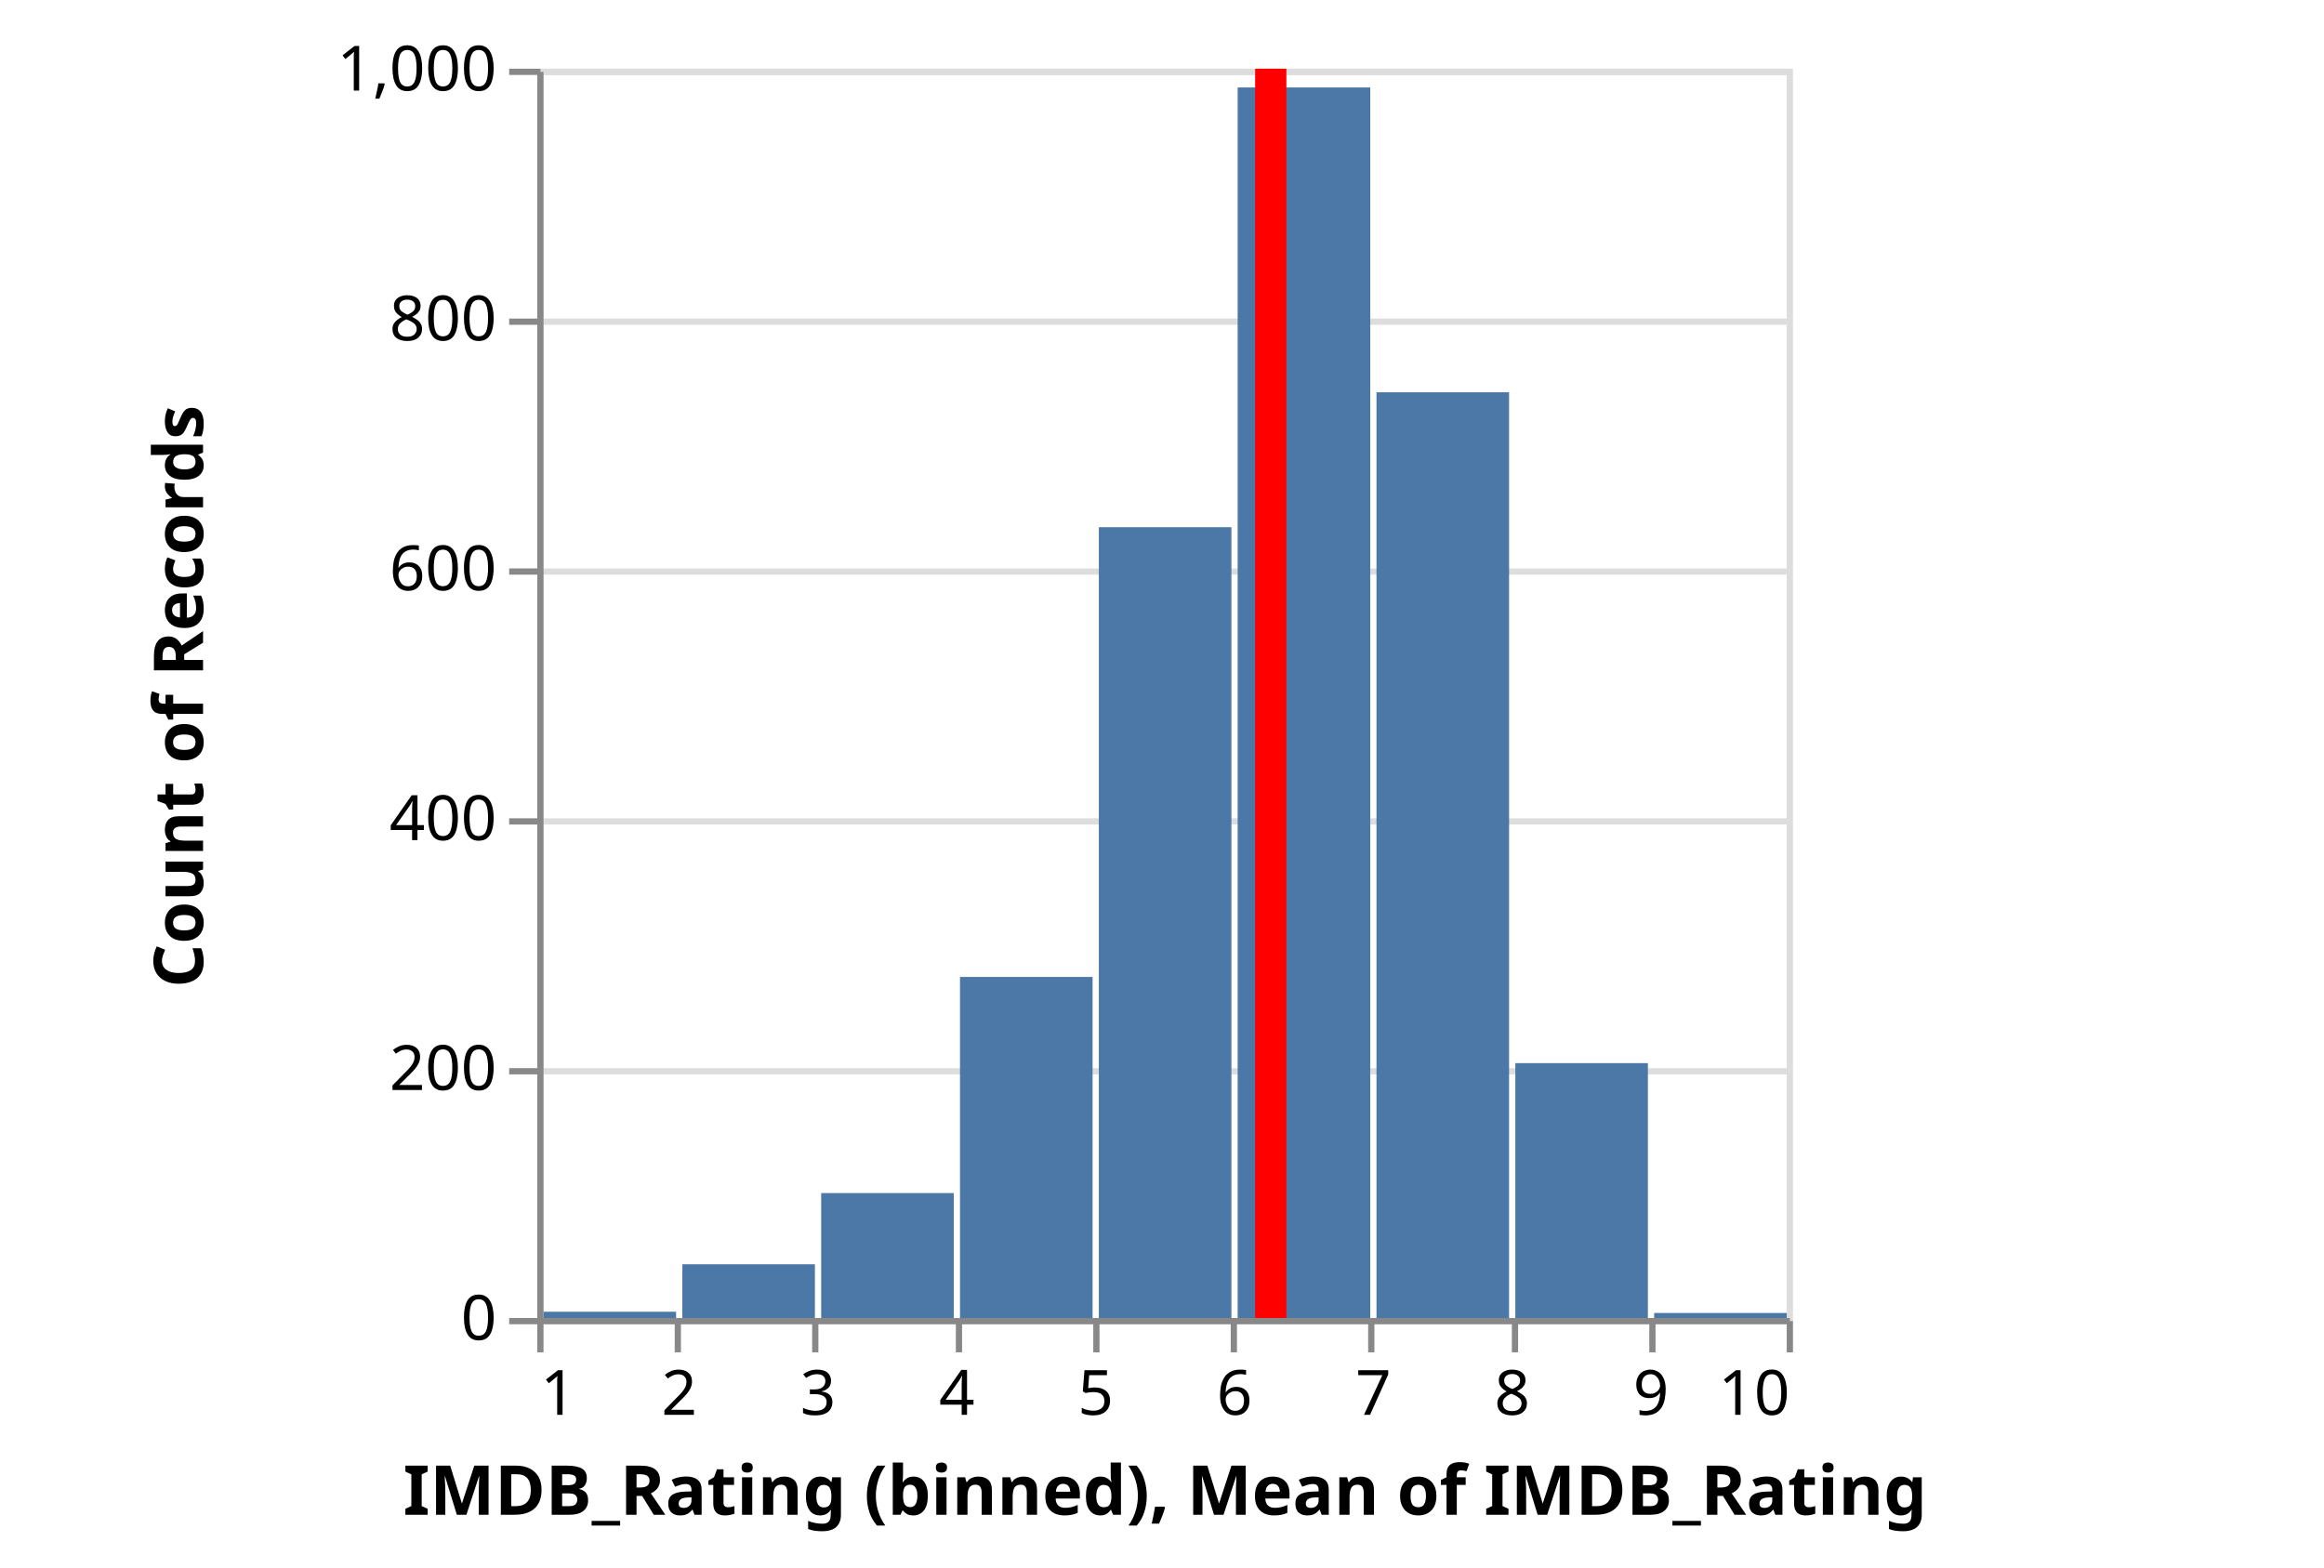
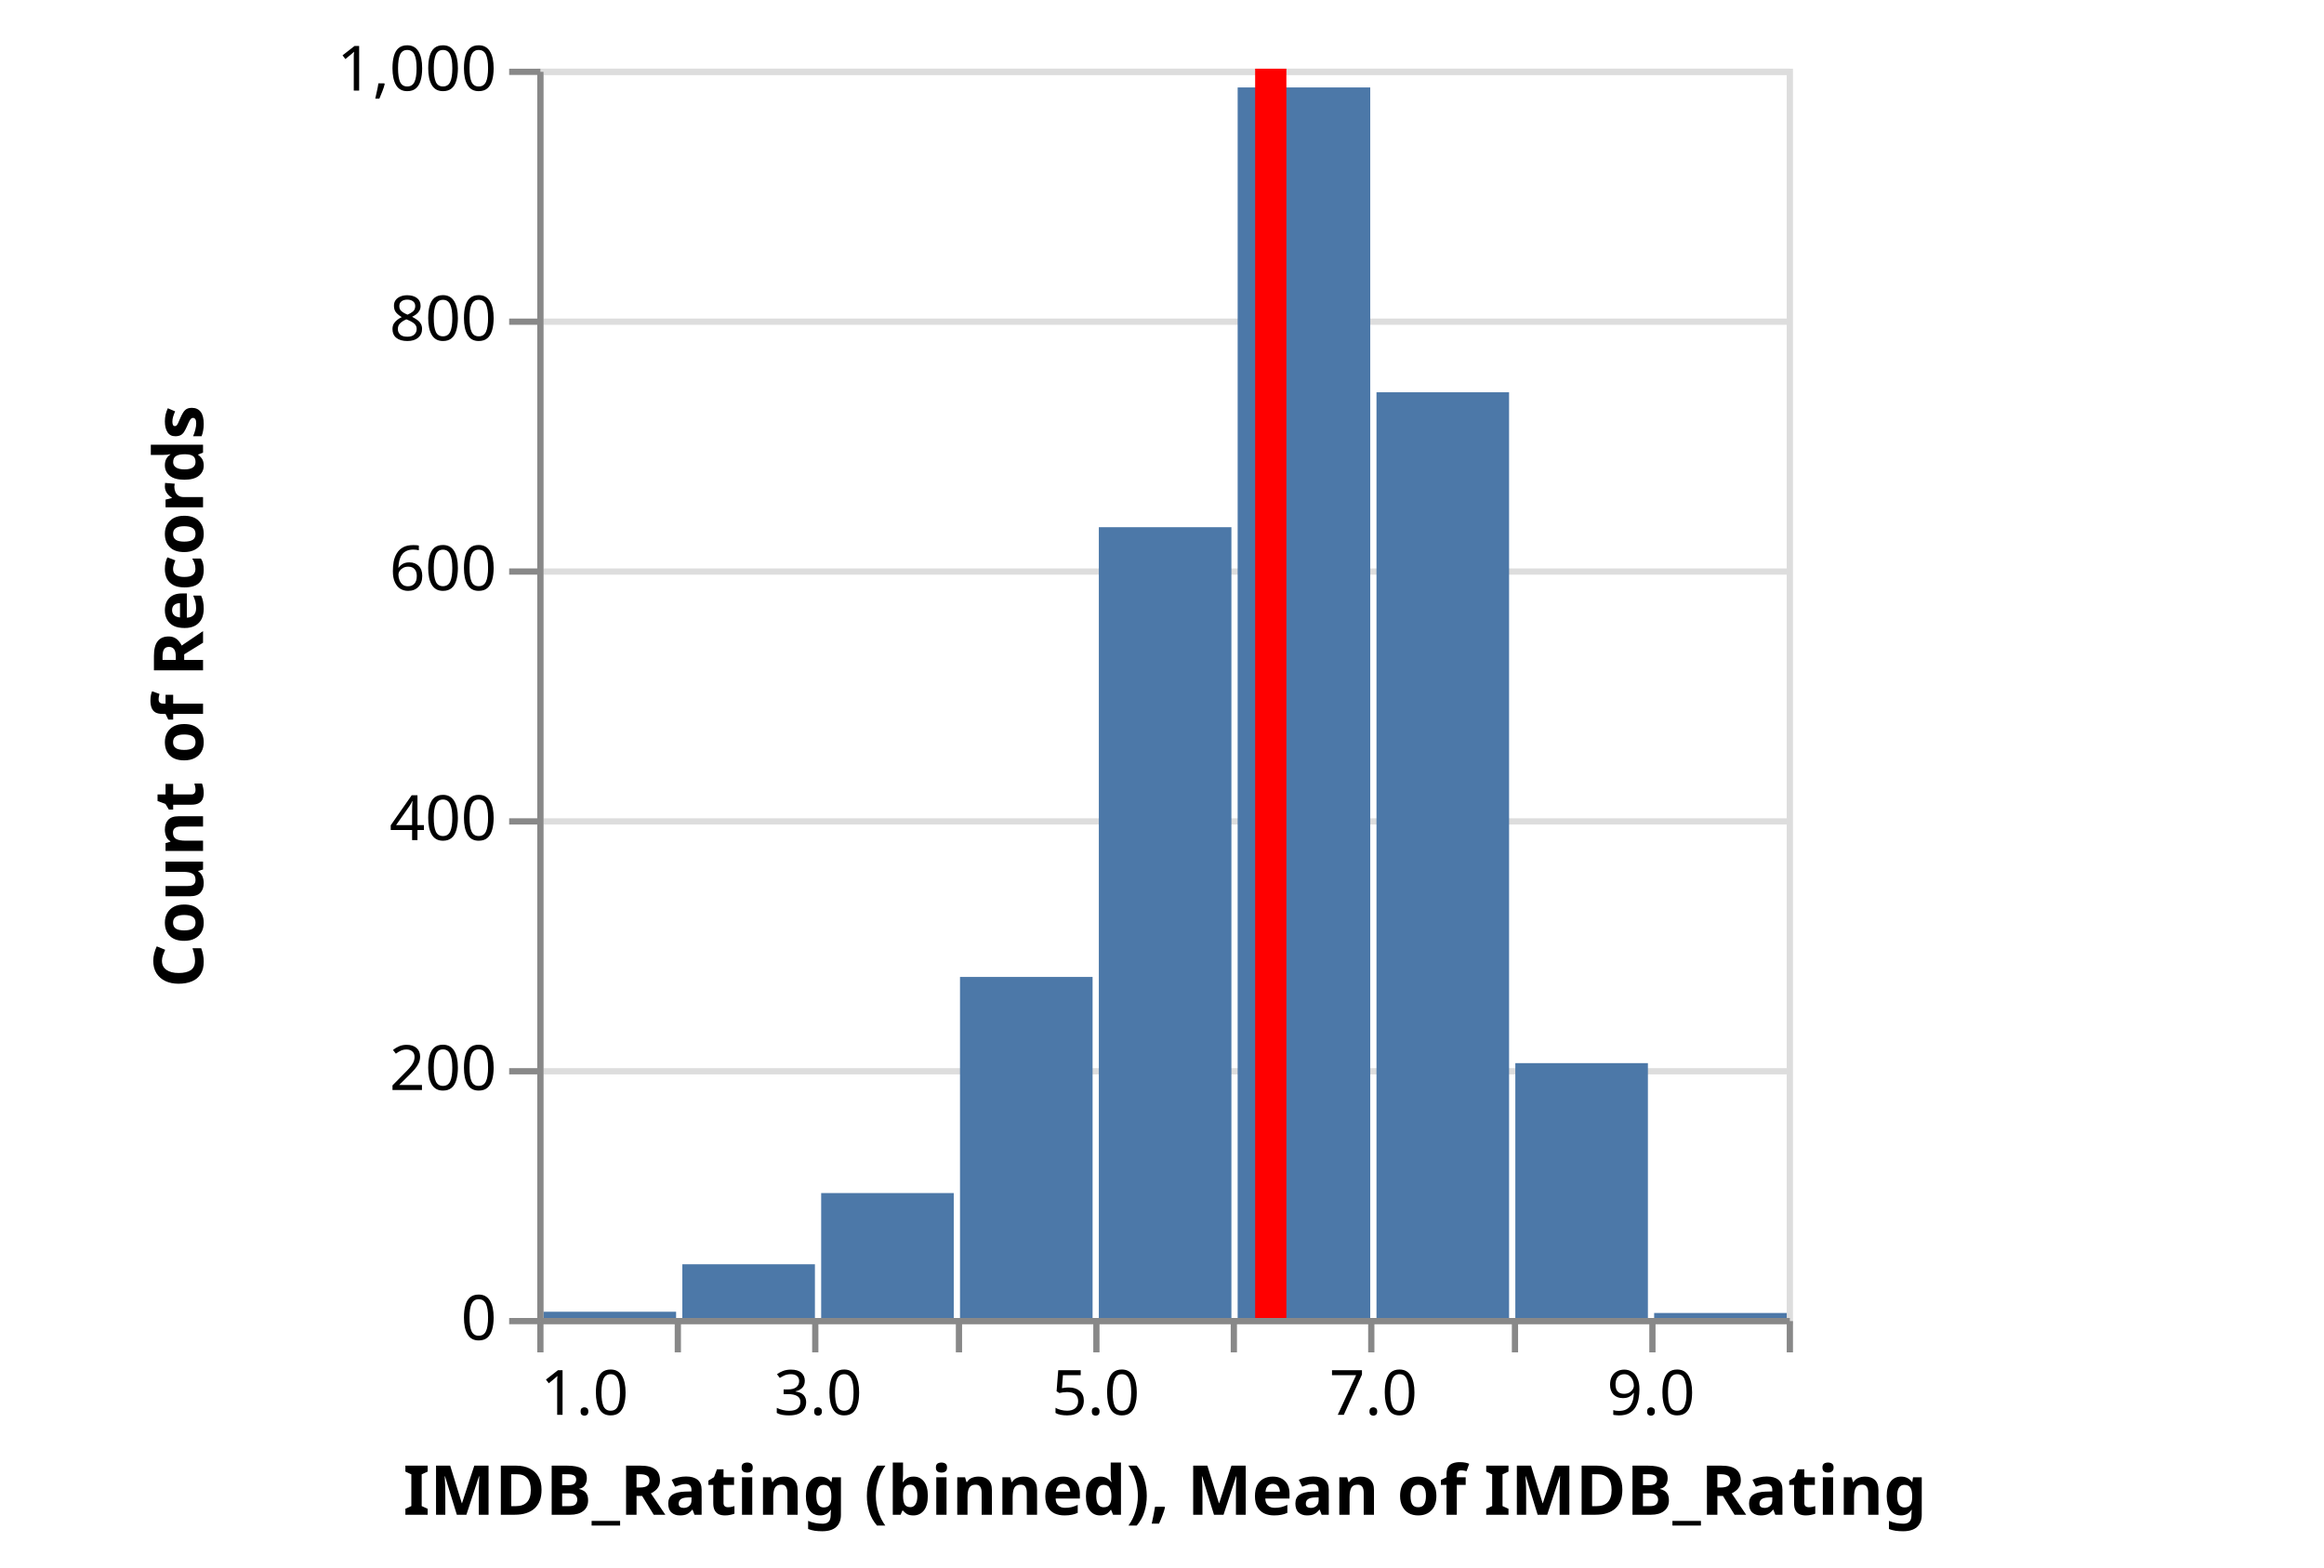
<svg xmlns="http://www.w3.org/2000/svg" class="marks" width="372" height="251" viewBox="0 0 372 251" version="1.1">
  <g transform="translate(86,11)">
    <g class="mark-group role-frame root">
      <g transform="translate(0,0)">
        <path class="background" d="M0.5,0.5h200v200h-200Z" style="fill: none; stroke: #ddd;" />
        <g>
          <g class="mark-group role-axis">
            <g transform="translate(0.5,0.5)">
              <path class="background" d="M0,0h0v0h0Z" style="pointer-events: none; fill: none;" />
              <g>
                <g class="mark-rule role-axis-grid" style="pointer-events: none;">
                  <line transform="translate(0,200)" x2="200" y2="0" style="fill: none; stroke: #ddd; stroke-width: 1; opacity: 1;" />
                  <line transform="translate(0,160)" x2="200" y2="0" style="fill: none; stroke: #ddd; stroke-width: 1; opacity: 1;" />
                  <line transform="translate(0,120)" x2="200" y2="0" style="fill: none; stroke: #ddd; stroke-width: 1; opacity: 1;" />
                  <line transform="translate(0,80)" x2="200" y2="0" style="fill: none; stroke: #ddd; stroke-width: 1; opacity: 1;" />
                  <line transform="translate(0,40)" x2="200" y2="0" style="fill: none; stroke: #ddd; stroke-width: 1; opacity: 1;" />
                  <line transform="translate(0,0)" x2="200" y2="0" style="fill: none; stroke: #ddd; stroke-width: 1; opacity: 1;" />
                </g>
              </g>
            </g>
          </g>
          <g class="mark-rect role-mark layer_0_marks">
            <path d="M112.111,3h21.222v197h-21.222Z" style="fill: #4c78a8;" />
            <path d="M-22.222,157.4h1v42.6h-1Z" style="fill: none;" />
            <path d="M45.444,180h21.222v20h-21.222Z" style="fill: #4c78a8;" />
            <path d="M134.333,51.8h21.222v148.2h-21.222Z" style="fill: #4c78a8;" />
            <path d="M89.889,73.4h21.222v126.6h-21.222Z" style="fill: #4c78a8;" />
            <path d="M156.556,159.2h21.222v40.8h-21.222Z" style="fill: #4c78a8;" />
            <path d="M23.222,191.4h21.222v8.6h-21.222Z" style="fill: #4c78a8;" />
            <path d="M67.667,145.4h21.222v54.6h-21.222Z" style="fill: #4c78a8;" />
            <path d="M178.778,199.2h21.222v0.8h-21.222Z" style="fill: #4c78a8;" />
            <path d="M1,199h21.222v1h-21.222Z" style="fill: #4c78a8;" />
          </g>
          <g class="mark-rule role-mark layer_1_marks">
            <line transform="translate(117.4104,200)" x2="0" y2="-200" style="fill: none; stroke: red; stroke-width: 5;" />
          </g>
          <g class="mark-group role-axis">
            <g transform="translate(0.5,200.5)">
              <path class="background" d="M0,0h0v0h0Z" style="pointer-events: none; fill: none;" />
              <g>
                <g class="mark-rule role-axis-tick" style="pointer-events: none;">
                  <line transform="translate(0,0)" x2="0" y2="5" style="fill: none; stroke: #888; stroke-width: 1; opacity: 1;" />
                  <line transform="translate(22,0)" x2="0" y2="5" style="fill: none; stroke: #888; stroke-width: 1; opacity: 1;" />
                  <line transform="translate(44,0)" x2="0" y2="5" style="fill: none; stroke: #888; stroke-width: 1; opacity: 1;" />
                  <line transform="translate(67,0)" x2="0" y2="5" style="fill: none; stroke: #888; stroke-width: 1; opacity: 1;" />
                  <line transform="translate(89,0)" x2="0" y2="5" style="fill: none; stroke: #888; stroke-width: 1; opacity: 1;" />
                  <line transform="translate(111,0)" x2="0" y2="5" style="fill: none; stroke: #888; stroke-width: 1; opacity: 1;" />
                  <line transform="translate(133,0)" x2="0" y2="5" style="fill: none; stroke: #888; stroke-width: 1; opacity: 1;" />
                  <line transform="translate(156,0)" x2="0" y2="5" style="fill: none; stroke: #888; stroke-width: 1; opacity: 1;" />
                  <line transform="translate(178,0)" x2="0" y2="5" style="fill: none; stroke: #888; stroke-width: 1; opacity: 1;" />
                  <line transform="translate(200,0)" x2="0" y2="5" style="fill: none; stroke: #888; stroke-width: 1; opacity: 1;" />
                </g>
                <g class="mark-text role-axis-label" style="pointer-events: none;">
-                   <text text-anchor="start" transform="translate(0,15)" style="font-family: sans-serif; font-size: 10px; fill: #000; opacity: 1;">1</text>
-                   <text text-anchor="middle" transform="translate(22.22222,15)" style="font-family: sans-serif; font-size: 10px; fill: #000; opacity: 1;">2</text>
-                   <text text-anchor="middle" transform="translate(44.44444,15)" style="font-family: sans-serif; font-size: 10px; fill: #000; opacity: 1;">3</text>
-                   <text text-anchor="middle" transform="translate(66.66667,15)" style="font-family: sans-serif; font-size: 10px; fill: #000; opacity: 1;">4</text>
-                   <text text-anchor="middle" transform="translate(88.88889,15)" style="font-family: sans-serif; font-size: 10px; fill: #000; opacity: 1;">5</text>
-                   <text text-anchor="middle" transform="translate(111.1111,15)" style="font-family: sans-serif; font-size: 10px; fill: #000; opacity: 1;">6</text>
-                   <text text-anchor="middle" transform="translate(133.3333,15)" style="font-family: sans-serif; font-size: 10px; fill: #000; opacity: 1;">7</text>
-                   <text text-anchor="middle" transform="translate(155.5556,15)" style="font-family: sans-serif; font-size: 10px; fill: #000; opacity: 1;">8</text>
-                   <text text-anchor="middle" transform="translate(177.7778,15)" style="font-family: sans-serif; font-size: 10px; fill: #000; opacity: 1;">9</text>
-                   <text text-anchor="end" transform="translate(200,15)" style="font-family: sans-serif; font-size: 10px; fill: #000; opacity: 1;">10</text>
+                   <text text-anchor="start" transform="translate(0,15)" style="font-family: sans-serif; font-size: 10px; fill: #000; opacity: 1;">1.0</text>
+                   <text text-anchor="middle" transform="translate(22.22222,15)" style="font-family: sans-serif; font-size: 10px; fill: #000; opacity: 0;">2.0</text>
+                   <text text-anchor="middle" transform="translate(44.44444,15)" style="font-family: sans-serif; font-size: 10px; fill: #000; opacity: 1;">3.0</text>
+                   <text text-anchor="middle" transform="translate(66.66667,15)" style="font-family: sans-serif; font-size: 10px; fill: #000; opacity: 0;">4.0</text>
+                   <text text-anchor="middle" transform="translate(88.88889,15)" style="font-family: sans-serif; font-size: 10px; fill: #000; opacity: 1;">5.0</text>
+                   <text text-anchor="middle" transform="translate(111.1111,15)" style="font-family: sans-serif; font-size: 10px; fill: #000; opacity: 0;">6.0</text>
+                   <text text-anchor="middle" transform="translate(133.3333,15)" style="font-family: sans-serif; font-size: 10px; fill: #000; opacity: 1;">7.0</text>
+                   <text text-anchor="middle" transform="translate(155.5556,15)" style="font-family: sans-serif; font-size: 10px; fill: #000; opacity: 0;">8.0</text>
+                   <text text-anchor="middle" transform="translate(177.7778,15)" style="font-family: sans-serif; font-size: 10px; fill: #000; opacity: 1;">9.0</text>
+                   <text text-anchor="end" transform="translate(200,15)" style="font-family: sans-serif; font-size: 10px; fill: #000; opacity: 0;">10.0</text>
                </g>
                <g class="mark-rule role-axis-domain" style="pointer-events: none;">
                  <line transform="translate(0,0)" x2="200" y2="0" style="fill: none; stroke: #888; stroke-width: 1; opacity: 1;" />
                </g>
                <g class="mark-text role-axis-title" style="pointer-events: none;">
                  <text text-anchor="middle" transform="translate(100,31)" style="font-family: sans-serif; font-size: 11px; font-weight: bold; fill: #000; opacity: 1;">IMDB_Rating (binned), Mean of IMDB_Rating</text>
                </g>
              </g>
            </g>
          </g>
          <g class="mark-group role-axis">
            <g transform="translate(0.5,0.5)">
              <path class="background" d="M0,0h0v0h0Z" style="pointer-events: none; fill: none;" />
              <g>
                <g class="mark-rule role-axis-tick" style="pointer-events: none;">
                  <line transform="translate(0,200)" x2="-5" y2="0" style="fill: none; stroke: #888; stroke-width: 1; opacity: 1;" />
                  <line transform="translate(0,160)" x2="-5" y2="0" style="fill: none; stroke: #888; stroke-width: 1; opacity: 1;" />
                  <line transform="translate(0,120)" x2="-5" y2="0" style="fill: none; stroke: #888; stroke-width: 1; opacity: 1;" />
                  <line transform="translate(0,80)" x2="-5" y2="0" style="fill: none; stroke: #888; stroke-width: 1; opacity: 1;" />
                  <line transform="translate(0,40)" x2="-5" y2="0" style="fill: none; stroke: #888; stroke-width: 1; opacity: 1;" />
                  <line transform="translate(0,0)" x2="-5" y2="0" style="fill: none; stroke: #888; stroke-width: 1; opacity: 1;" />
                </g>
                <g class="mark-text role-axis-label" style="pointer-events: none;">
                  <text text-anchor="end" transform="translate(-7,203)" style="font-family: sans-serif; font-size: 10px; fill: #000; opacity: 1;">0</text>
                  <text text-anchor="end" transform="translate(-7,163)" style="font-family: sans-serif; font-size: 10px; fill: #000; opacity: 1;">200</text>
                  <text text-anchor="end" transform="translate(-7,123)" style="font-family: sans-serif; font-size: 10px; fill: #000; opacity: 1;">400</text>
                  <text text-anchor="end" transform="translate(-7,83)" style="font-family: sans-serif; font-size: 10px; fill: #000; opacity: 1;">600</text>
                  <text text-anchor="end" transform="translate(-7,43)" style="font-family: sans-serif; font-size: 10px; fill: #000; opacity: 1;">800</text>
                  <text text-anchor="end" transform="translate(-7,3)" style="font-family: sans-serif; font-size: 10px; fill: #000; opacity: 1;">1,000</text>
                </g>
                <g class="mark-rule role-axis-domain" style="pointer-events: none;">
                  <line transform="translate(0,200)" x2="0" y2="-200" style="fill: none; stroke: #888; stroke-width: 1; opacity: 1;" />
                </g>
                <g class="mark-text role-axis-title" style="pointer-events: none;">
                  <text text-anchor="middle" transform="translate(-52,100) rotate(-90) translate(0,-2)" style="font-family: sans-serif; font-size: 11px; font-weight: bold; fill: #000; opacity: 1;">Count of Records</text>
                </g>
              </g>
            </g>
          </g>
        </g>
      </g>
    </g>
  </g>
</svg>
